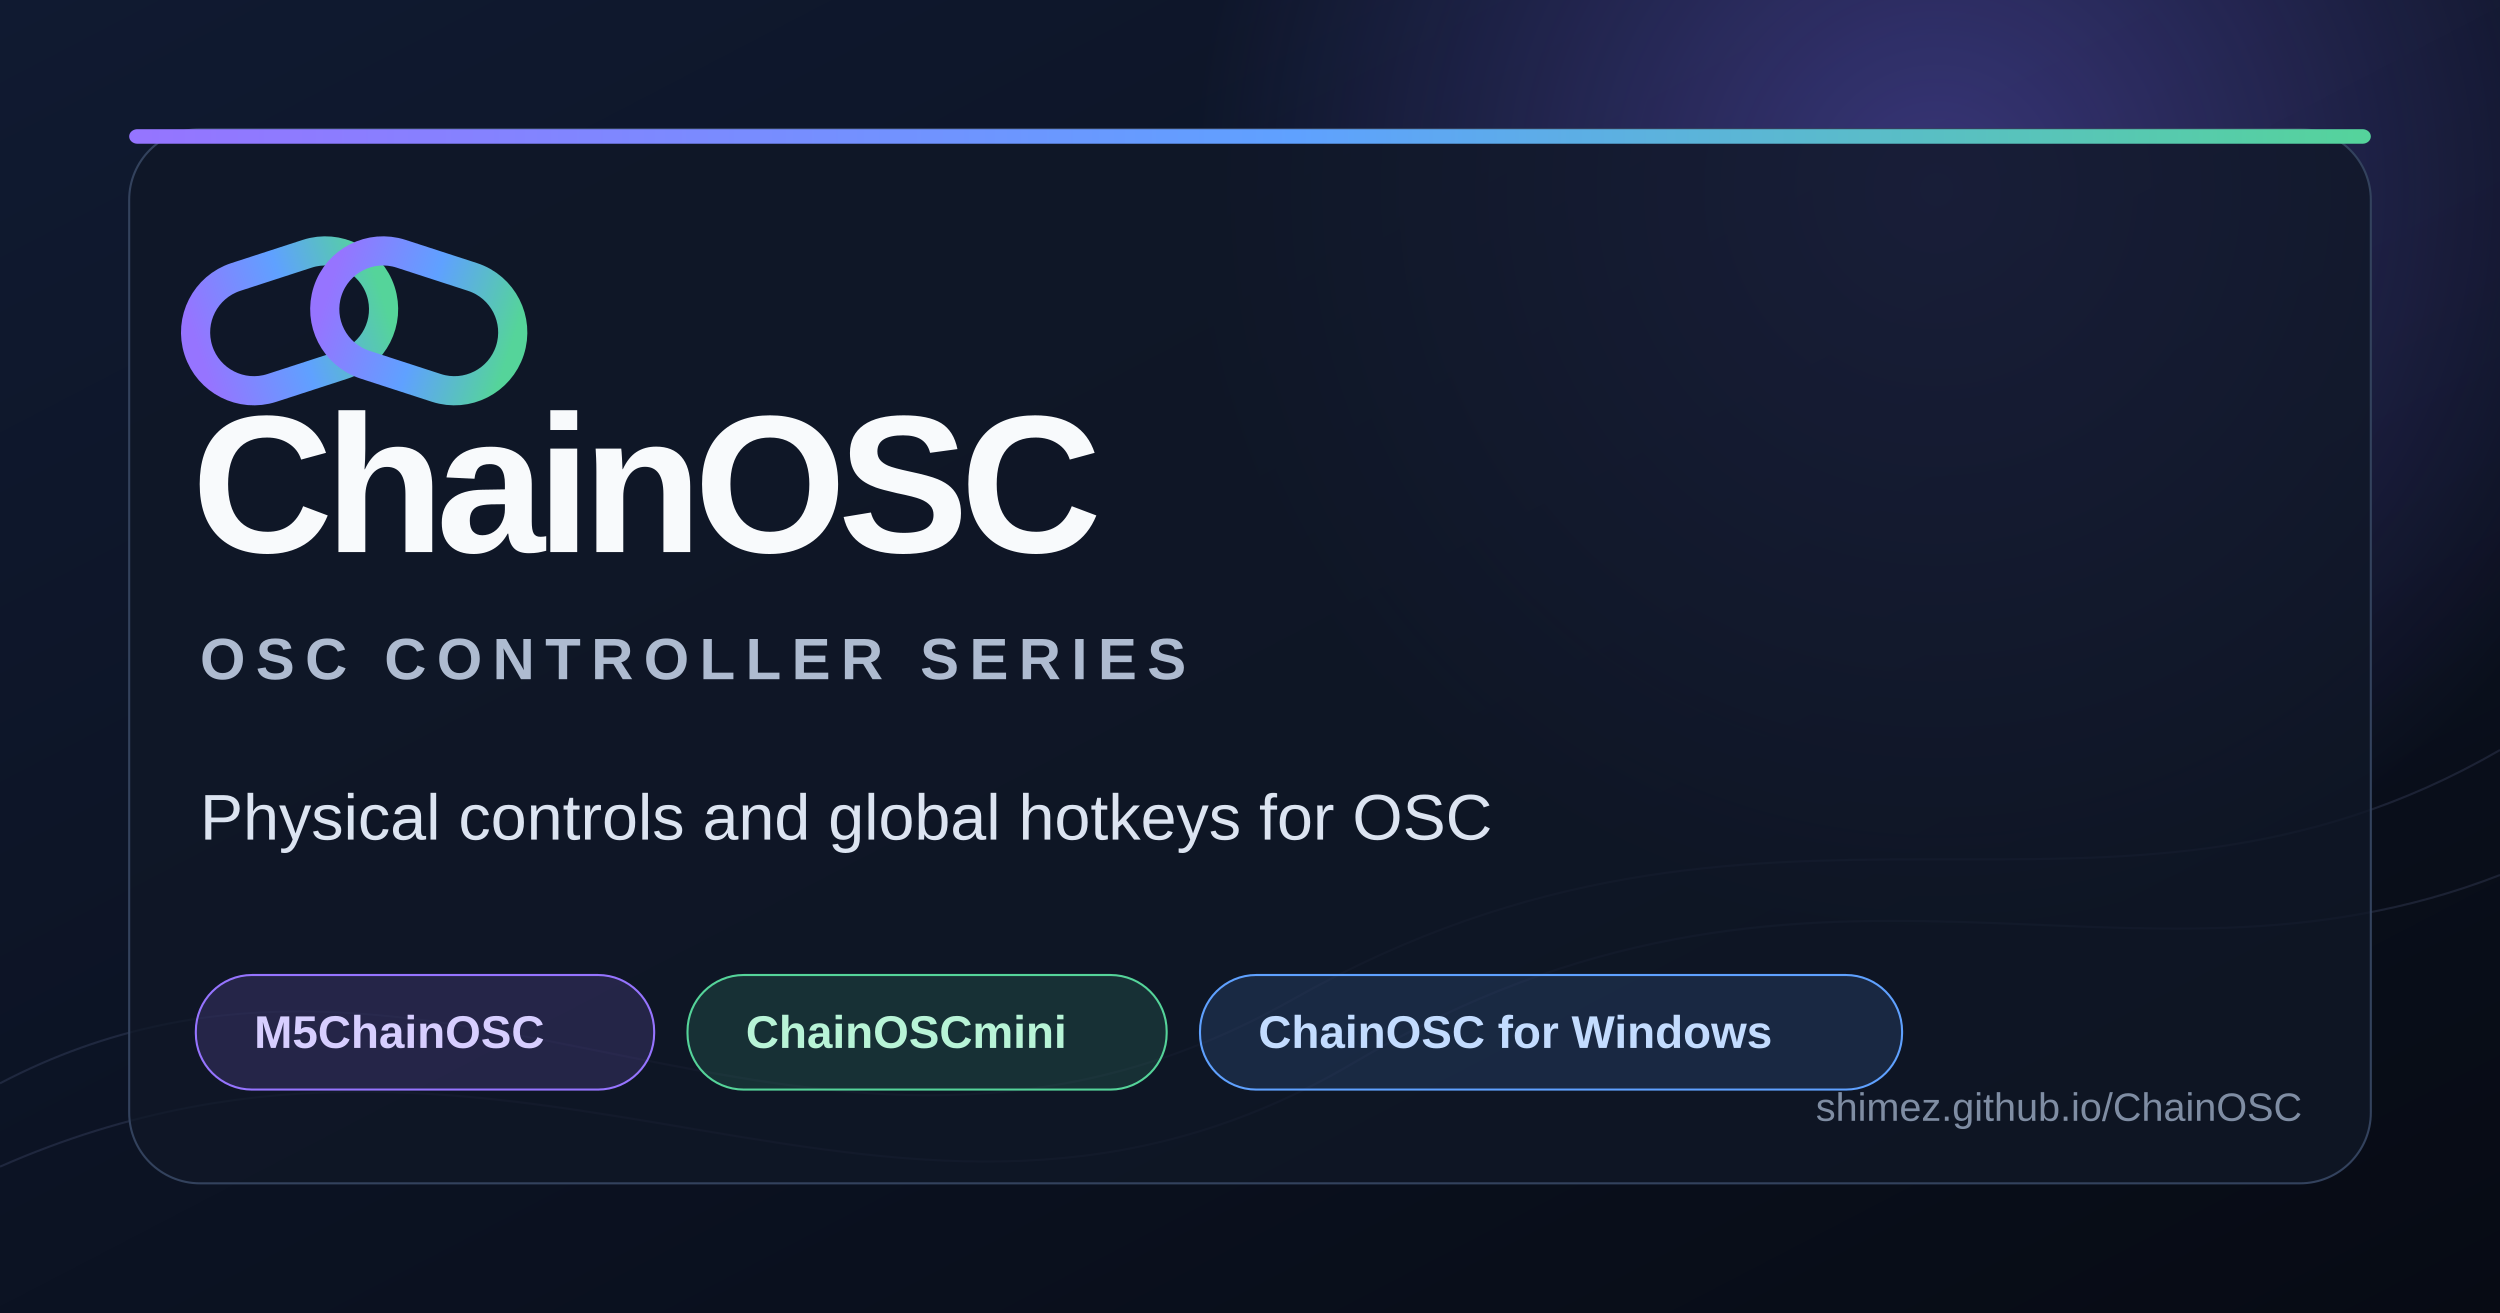
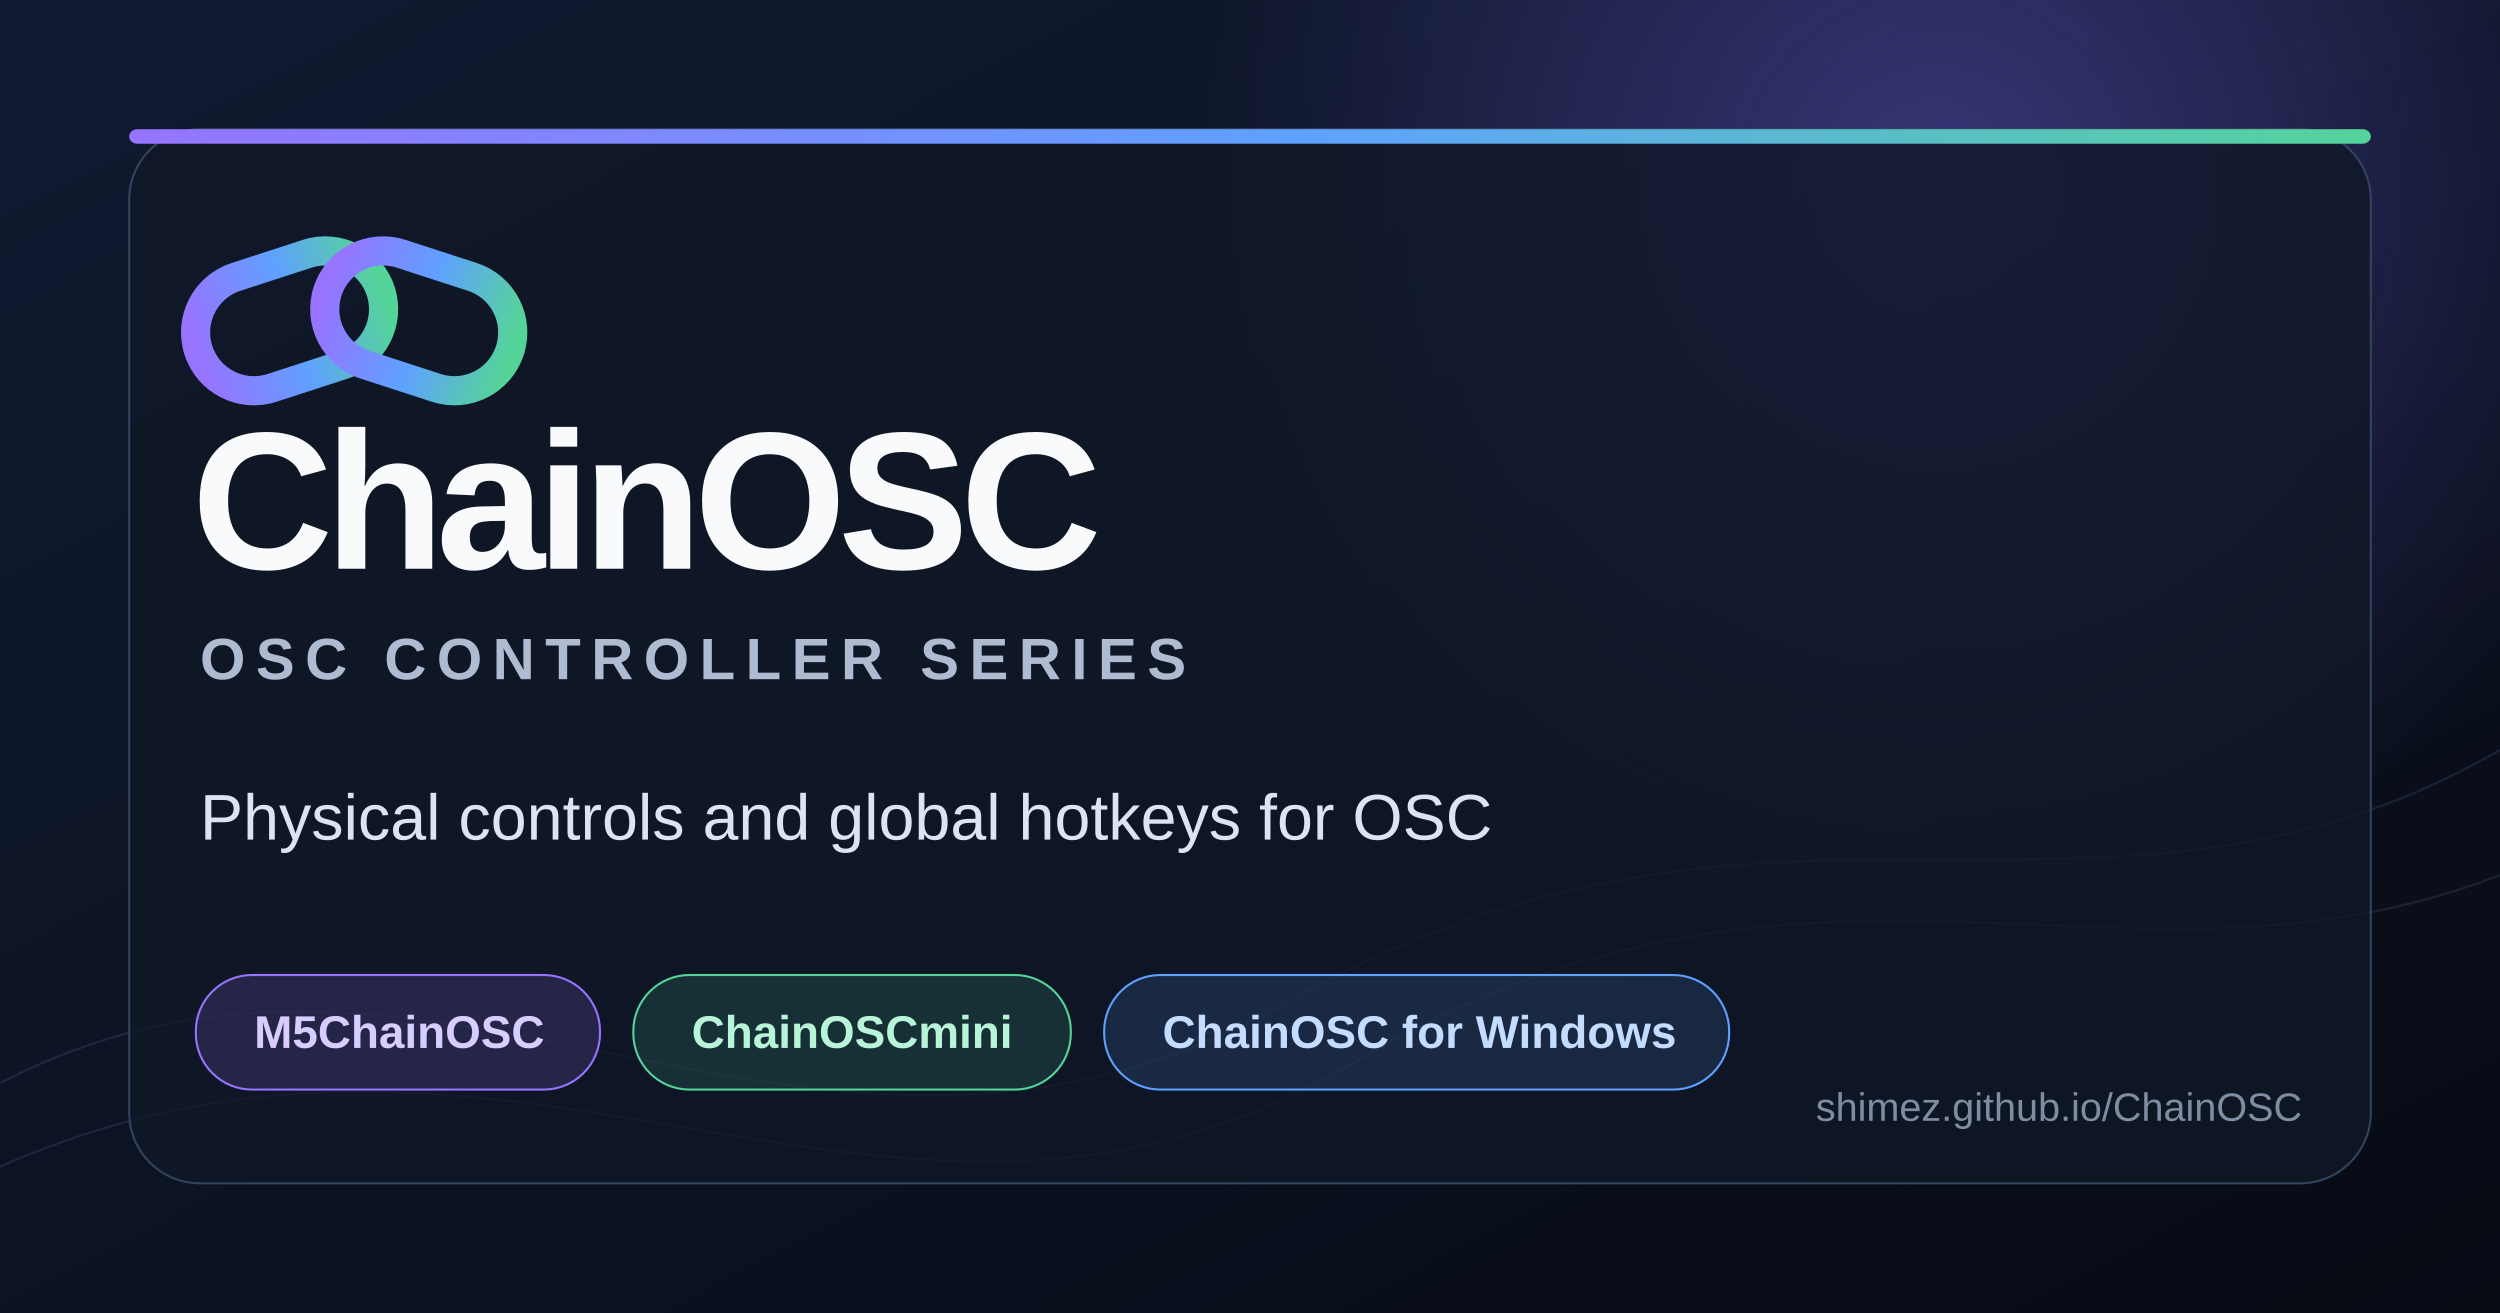
<svg xmlns="http://www.w3.org/2000/svg" width="1200" height="630" viewBox="0 0 1200 630">
  <defs>
    <linearGradient id="bg" x1="0" y1="0" x2="1" y2="1">
      <stop stop-color="#101a31" />
      <stop offset="1" stop-color="#070b14" />
    </linearGradient>
    <linearGradient id="accent" x1="0" y1="0" x2="1" y2="0">
      <stop stop-color="#9674ff" />
      <stop offset=".52" stop-color="#5fa1ff" />
      <stop offset="1" stop-color="#55d49a" />
    </linearGradient>
    <radialGradient id="glow">
      <stop stop-color="#806dff" stop-opacity=".38" />
      <stop offset="1" stop-color="#806dff" stop-opacity="0" />
    </radialGradient>
    <filter id="shadow">
      <feGaussianBlur stdDeviation="18" />
    </filter>
  </defs>
  <rect x="-1" y="-1" width="1202" height="632" fill="url(#bg)" />
  <circle cx="930" cy="90" r="360" fill="url(#glow)" />
  <g opacity=".12" fill="none" stroke="#aebcff">
    <path d="M0 520C210 410 390 610 620 480s390-10 580-120" />
    <path d="M0 560C250 450 430 640 650 510s370-20 550-90" />
  </g>
  <rect x="62" y="62" width="1076" height="506" rx="34" fill="#101827" fill-opacity=".78" stroke="#33425d" />
  <rect x="62" y="62" width="1076" height="7" rx="4" fill="url(#accent)" />
  <g transform="translate(93 108)" fill="none" stroke="url(#accent)" stroke-width="14">
    <rect x="0" y="18" width="92" height="56" rx="28" transform="rotate(-18 46 46)" />
    <rect x="62" y="18" width="92" height="56" rx="28" transform="rotate(18 108 46)" />
  </g>
-   <text x="92" y="265" fill="#f8fafc" font-family="Segoe UI, Arial, sans-serif" font-size="94" font-weight="750" letter-spacing="-4">ChainOSC</text>
+   <text x="92" y="273" fill="#f8fafc" font-family="Segoe UI, Arial, sans-serif" font-size="94" font-weight="750" letter-spacing="-4">ChainOSC</text>
  <text x="96" y="326" fill="#aebbd0" font-family="Segoe UI, Arial, sans-serif" font-size="28" font-weight="650" letter-spacing="5">OSC CONTROLLER SERIES</text>
  <text x="96" y="403" fill="#dce4f1" font-family="Segoe UI, Arial, sans-serif" font-size="31">Physical controls and global hotkeys for OSC</text>
  <g font-family="Segoe UI, Arial, sans-serif" font-size="22" font-weight="650">
-     <rect x="94" y="468" width="220" height="55" rx="27" fill="#9674ff" fill-opacity=".16" stroke="#9674ff" />
+     <rect x="94" y="468" width="194" height="55" rx="27" fill="#9674ff" fill-opacity=".16" stroke="#9674ff" />
    <text x="122" y="503" fill="#d7ceff">M5ChainOSC</text>
-     <rect x="330" y="468" width="230" height="55" rx="27" fill="#55d49a" fill-opacity=".14" stroke="#55d49a" />
-     <text x="358" y="503" fill="#b8f4d7">ChainOSCmini</text>
-     <rect x="576" y="468" width="337" height="55" rx="27" fill="#5fa1ff" fill-opacity=".14" stroke="#5fa1ff" />
-     <text x="604" y="503" fill="#c3dcff">ChainOSC for Windows</text>
+     <rect x="304" y="468" width="210" height="55" rx="27" fill="#55d49a" fill-opacity=".14" stroke="#55d49a" />
+     <text x="332" y="503" fill="#b8f4d7">ChainOSCmini</text>
+     <rect x="530" y="468" width="300" height="55" rx="27" fill="#5fa1ff" fill-opacity=".14" stroke="#5fa1ff" />
+     <text x="558" y="503" fill="#c3dcff">ChainOSC for Windows</text>
  </g>
  <text x="1105" y="538" text-anchor="end" fill="#7f8da3" font-family="Segoe UI, Arial, sans-serif" font-size="19">shimez.github.io/ChainOSC</text>
</svg>
